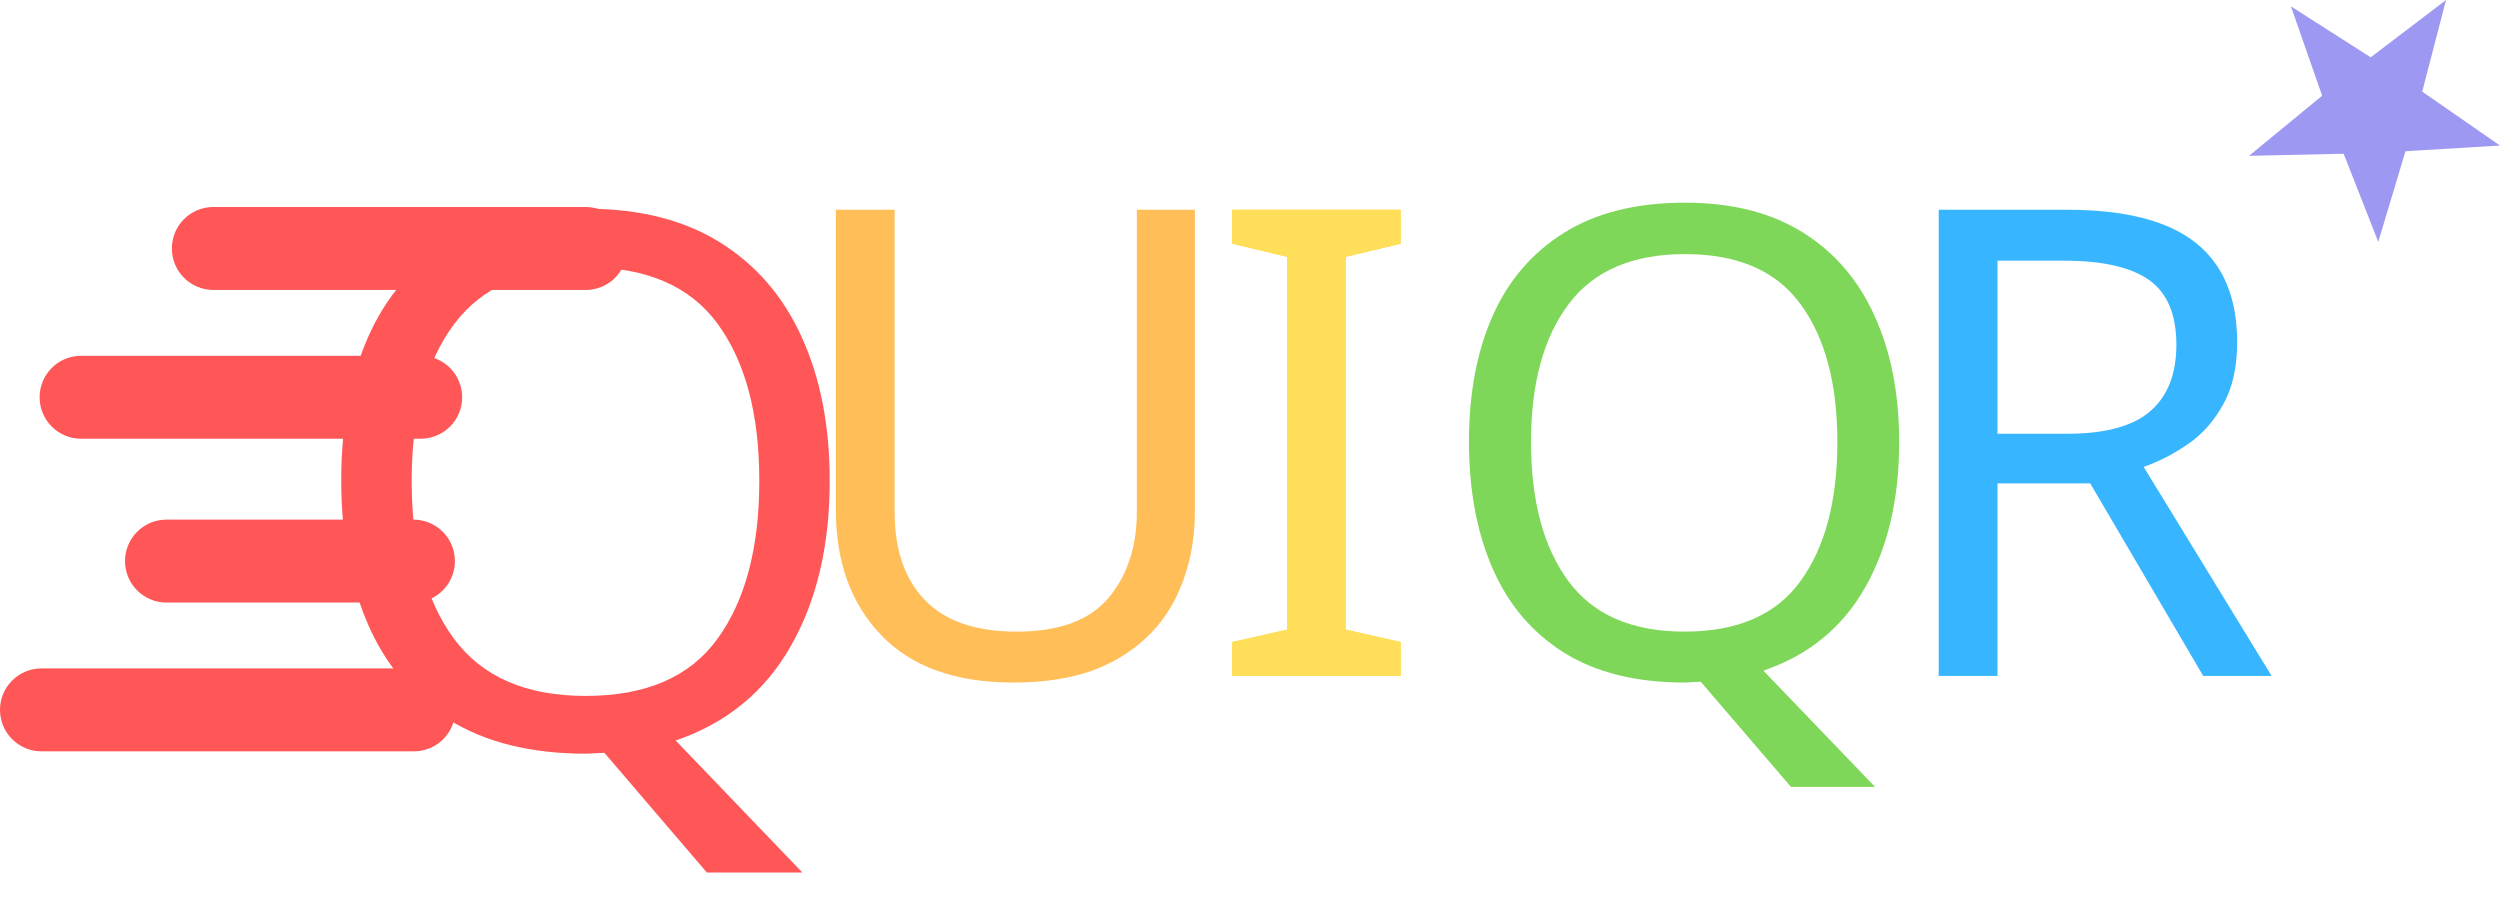
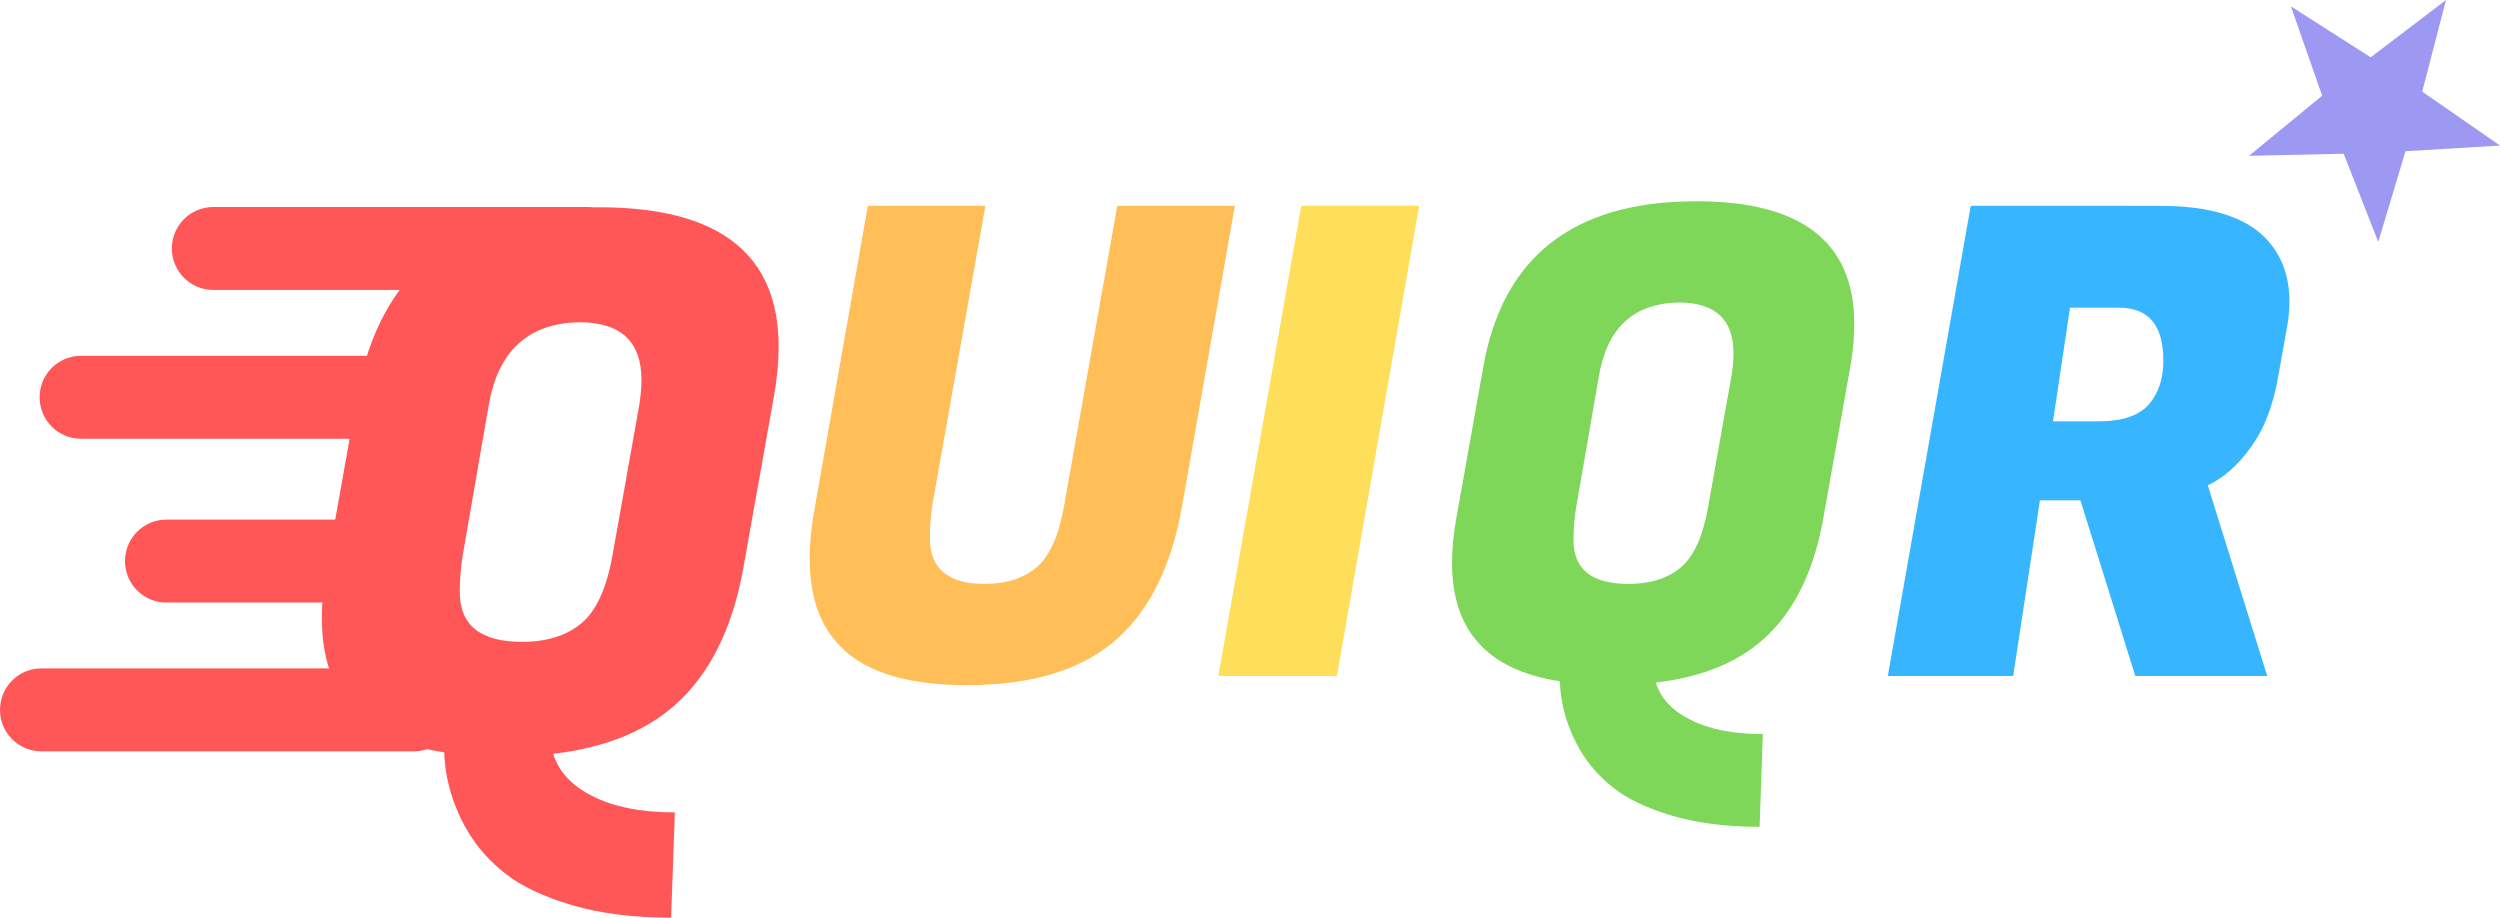
<svg xmlns="http://www.w3.org/2000/svg" width="154.175mm" height="56.593mm" viewBox="0 0 154.175 56.593" version="1.1" id="svg6835">
  <defs id="defs6832" />
  <g id="layer1" transform="translate(11.26282,-112.3017)">
    <g id="g6902" transform="translate(-210.855,-1102.64)">
      <g id="g938" transform="translate(-12.4232,696.6396)" style="fill:#ffbe58;fill-opacity:1">
-         <text xml:space="preserve" style="font-style:normal;font-variant:normal;font-weight:normal;font-stretch:normal;font-size:40.27px;line-height:1.25;font-family:'Fugaz One';-inkscape-font-specification:'Fugaz One, Normal';font-variant-ligatures:normal;font-variant-caps:normal;font-variant-numeric:normal;font-variant-east-asian:normal;letter-spacing:0px;word-spacing:0px;fill:#ffbe58;fill-opacity:1;stroke-width:1.007" x="259.937" y="559.991" id="text936">
-           <tspan id="tspan934" style="font-style:normal;font-variant:normal;font-weight:normal;font-stretch:normal;font-size:40.27px;font-family:'Fugaz One';-inkscape-font-specification:'Fugaz One, Normal';font-variant-ligatures:normal;font-variant-caps:normal;font-variant-numeric:normal;font-variant-east-asian:normal;fill:#ffbe58;fill-opacity:1;stroke-width:1.007" x="259.937" y="559.991">U</tspan>
-         </text>
+         <g aria-label="U" id="text936" style="font-size:40.27px;line-height:1.25;font-family:'Fugaz One';-inkscape-font-specification:'Fugaz One, Normal';letter-spacing:0px;word-spacing:0px;stroke-width:1.007">
+           <path d="m 280.676,557.896 q -3.181,2.658 -9.021,2.658 -5.839,0 -8.094,-2.698 -1.611,-1.852 -1.611,-5.114 0,-1.45 0.322,-3.181 l 3.262,-18.565 h 7.249 l -3.262,18.404 q -0.161,1.007 -0.161,2.094 0,2.819 3.383,2.819 2.014,0 3.222,-1.047 1.208,-1.047 1.691,-3.866 l 3.262,-18.404 h 7.249 l -3.262,18.565 q -1.007,5.638 -4.228,8.336 z" id="path7525" />
+         </g>
      </g>
-       <text xml:space="preserve" style="font-style:normal;font-variant:normal;font-weight:normal;font-stretch:normal;font-size:45.731px;line-height:1.25;font-family:'Fugaz One';-inkscape-font-specification:'Fugaz One, Normal';font-variant-ligatures:normal;font-variant-caps:normal;font-variant-numeric:normal;font-variant-east-asian:normal;letter-spacing:0px;word-spacing:0px;fill:#ff5758;fill-opacity:1;stroke-width:1.143" x="217.84" y="1260.97" id="text942">
-         <tspan id="tspan940" style="font-style:normal;font-variant:normal;font-weight:normal;font-stretch:normal;font-size:45.731px;font-family:'Fugaz One';-inkscape-font-specification:'Fugaz One, Normal';font-variant-ligatures:normal;font-variant-caps:normal;font-variant-numeric:normal;font-variant-east-asian:normal;fill:#ff5758;fill-opacity:1;stroke-width:1.143" x="217.84" y="1260.97">Q</tspan>
-       </text>
-       <rect style="fill:#ff5758;fill-opacity:1;stroke:none;stroke-width:0.069;stroke-linejoin:round" id="rect944" width="28.083" height="5.116" x="210.191" y="1227.707" ry="2.558" />
-       <rect style="fill:#ff5758;fill-opacity:1;stroke:none;stroke-width:0.066;stroke-linejoin:round" id="rect946" width="26.059" height="5.116" x="202.035" y="1236.883" ry="2.558" />
-       <rect style="fill:#ff5758;fill-opacity:1;stroke:none;stroke-width:0.058;stroke-linejoin:round" id="rect948" width="20.346" height="5.116" x="207.301" y="1246.986" ry="2.558" />
-       <rect style="fill:#ff5758;fill-opacity:1;stroke:none;stroke-width:0.069;stroke-linejoin:round" id="rect950" width="28.083" height="5.116" x="199.592" y="1256.161" ry="2.558" />
+       <g aria-label="Q" id="text942" style="font-size:45.731px;line-height:1.25;font-family:'Fugaz One';-inkscape-font-specification:'Fugaz One, Normal';letter-spacing:0px;word-spacing:0px;fill:#ff5758;stroke-width:1.143">
+         <path d="m 236.544,1227.724 q 11.067,0 11.067,8.598 0,1.372 -0.274,2.973 l -1.875,10.518 q -0.915,5.305 -3.796,8.186 -2.835,2.835 -7.957,3.43 0.503,1.646 2.424,2.607 1.966,1.006 5.076,1.006 l -0.229,6.494 q -3.476,0 -6.128,-0.777 -2.607,-0.777 -4.07,-1.921 -1.418,-1.097 -2.332,-2.607 -1.372,-2.332 -1.463,-4.893 -7.546,-1.143 -7.546,-8.277 0,-1.509 0.32,-3.247 l 1.875,-10.518 q 2.058,-11.57 14.908,-11.57 z m -4.756,26.799 q 2.287,0 3.659,-1.143 1.372,-1.143 1.921,-4.207 l 1.646,-9.238 q 0.137,-0.869 0.137,-1.555 0,-3.567 -3.841,-3.567 -4.71,0.091 -5.579,5.122 l -1.601,9.238 q -0.183,1.097 -0.183,2.287 0,3.064 3.841,3.064 z" id="path7522" />
+       </g>
+       <path id="rect944" style="fill:#ff5758;stroke-width:0.069;stroke-linejoin:round" d="m 212.749,1227.707 h 22.967 c 1.417,0 2.558,1.141 2.558,2.558 0,1.417 -1.141,2.558 -2.558,2.558 h -22.967 c -1.417,0 -2.558,-1.141 -2.558,-2.558 0,-1.417 1.141,-2.558 2.558,-2.558 z" />
+       <path id="rect946" style="fill:#ff5758;stroke-width:0.066;stroke-linejoin:round" d="m 204.593,1236.883 h 20.944 c 1.417,0 2.558,1.141 2.558,2.558 0,1.417 -1.141,2.558 -2.558,2.558 h -20.944 c -1.417,0 -2.558,-1.141 -2.558,-2.558 0,-1.417 1.141,-2.558 2.558,-2.558 z" />
+       <path id="rect948" style="fill:#ff5758;stroke-width:0.058;stroke-linejoin:round" d="m 209.859,1246.986 h 15.23 c 1.417,0 2.558,1.141 2.558,2.558 0,1.417 -1.141,2.558 -2.558,2.558 h -15.23 c -1.417,0 -2.558,-1.141 -2.558,-2.558 0,-1.417 1.141,-2.558 2.558,-2.558 z" />
+       <path id="rect950" style="fill:#ff5758;stroke-width:0.069;stroke-linejoin:round" d="m 202.15,1256.161 h 22.967 c 1.417,0 2.558,1.141 2.558,2.558 0,1.417 -1.141,2.558 -2.558,2.558 h -22.967 c -1.417,0 -2.558,-1.141 -2.558,-2.558 0,-1.417 1.141,-2.558 2.558,-2.558 z" />
      <g id="g960" transform="translate(-28.2982,696.6396)" style="fill:#ffde59;fill-opacity:1">
-         <text xml:space="preserve" style="font-style:normal;font-variant:normal;font-weight:normal;font-stretch:normal;font-size:40.27px;line-height:1.25;font-family:'Fugaz One';-inkscape-font-specification:'Fugaz One, Normal';font-variant-ligatures:normal;font-variant-caps:normal;font-variant-numeric:normal;font-variant-east-asian:normal;letter-spacing:0px;word-spacing:0px;fill:#ffde59;fill-opacity:1;stroke-width:1.007" x="302.271" y="559.991" id="text954">
-           <tspan id="tspan952" style="font-style:normal;font-variant:normal;font-weight:normal;font-stretch:normal;font-size:40.27px;font-family:'Fugaz One';-inkscape-font-specification:'Fugaz One, Normal';font-variant-ligatures:normal;font-variant-caps:normal;font-variant-numeric:normal;font-variant-east-asian:normal;fill:#ffde59;fill-opacity:1;stroke-width:1.007" x="302.271" y="559.991">I</tspan>
-         </text>
-         <text xml:space="preserve" style="font-style:normal;font-variant:normal;font-weight:normal;font-stretch:normal;font-size:40.27px;line-height:1.25;font-family:'Fugaz One';-inkscape-font-specification:'Fugaz One, Normal';font-variant-ligatures:normal;font-variant-caps:normal;font-variant-numeric:normal;font-variant-east-asian:normal;letter-spacing:0px;word-spacing:0px;fill:#ffde59;fill-opacity:1;stroke-width:1.007" x="302.271" y="559.991" id="text958">
-           <tspan id="tspan956" style="font-style:normal;font-variant:normal;font-weight:normal;font-stretch:normal;font-size:40.27px;font-family:'Fugaz One';-inkscape-font-specification:'Fugaz One, Normal';font-variant-ligatures:normal;font-variant-caps:normal;font-variant-numeric:normal;font-variant-east-asian:normal;fill:#ffde59;fill-opacity:1;stroke-width:1.007" x="302.271" y="559.991">I</tspan>
-         </text>
+         <g aria-label="I" id="text954" style="font-size:40.27px;line-height:1.25;font-family:'Fugaz One';-inkscape-font-specification:'Fugaz One, Normal';letter-spacing:0px;word-spacing:0px;stroke-width:1.007">
+           <path d="m 315.399,530.996 -5.074,28.995 h -7.289 l 5.114,-28.995 z" id="path7512" />
+         </g>
+         <g aria-label="I" id="text958" style="font-size:40.27px;line-height:1.25;font-family:'Fugaz One';-inkscape-font-specification:'Fugaz One, Normal';letter-spacing:0px;word-spacing:0px;stroke-width:1.007">
+           <path d="m 315.399,530.996 -5.074,28.995 h -7.289 l 5.114,-28.995 z" id="path7515" />
+         </g>
      </g>
      <g id="g966" transform="translate(-14.53986,696.6396)" style="fill:#7ed758;fill-opacity:1">
-         <text xml:space="preserve" style="font-style:normal;font-variant:normal;font-weight:normal;font-stretch:normal;font-size:40.27px;line-height:1.25;font-family:'Fugaz One';-inkscape-font-specification:'Fugaz One, Normal';font-variant-ligatures:normal;font-variant-caps:normal;font-variant-numeric:normal;font-variant-east-asian:normal;letter-spacing:0px;word-spacing:0px;fill:#7ed758;fill-opacity:1;stroke-width:1.007" x="302.271" y="559.991" id="text964">
-           <tspan id="tspan962" style="font-style:normal;font-variant:normal;font-weight:normal;font-stretch:normal;font-size:40.27px;font-family:'Fugaz One';-inkscape-font-specification:'Fugaz One, Normal';font-variant-ligatures:normal;font-variant-caps:normal;font-variant-numeric:normal;font-variant-east-asian:normal;fill:#7ed758;fill-opacity:1;stroke-width:1.007" x="302.271" y="559.991">Q</tspan>
-         </text>
+         <g aria-label="Q" id="text964" style="font-size:40.27px;line-height:1.25;font-family:'Fugaz One';-inkscape-font-specification:'Fugaz One, Normal';letter-spacing:0px;word-spacing:0px;stroke-width:1.007">
+           <path d="m 318.741,530.714 q 9.745,0 9.745,7.571 0,1.208 -0.242,2.618 l -1.651,9.262 q -0.805,4.671 -3.342,7.208 -2.497,2.497 -7.007,3.02 0.443,1.45 2.134,2.295 1.732,0.886 4.47,0.886 l -0.201,5.718 q -3.061,0 -5.396,-0.685 -2.295,-0.685 -3.584,-1.691 -1.248,-0.967 -2.054,-2.295 -1.208,-2.054 -1.289,-4.309 -6.645,-1.007 -6.645,-7.289 0,-1.329 0.282,-2.859 l 1.651,-9.262 q 1.812,-10.188 13.128,-10.188 z m -4.188,23.599 q 2.014,0 3.222,-1.007 1.208,-1.007 1.691,-3.705 l 1.45,-8.135 q 0.121,-0.765 0.121,-1.369 0,-3.141 -3.383,-3.141 -4.148,0.081 -4.913,4.51 l -1.409,8.135 q -0.161,0.966 -0.161,2.014 0,2.698 3.383,2.698 z" id="path7509" />
+         </g>
      </g>
      <g id="g972" transform="translate(12.97681,696.6396)" style="fill:#37b6ff;fill-opacity:1">
-         <text xml:space="preserve" style="font-style:normal;font-variant:normal;font-weight:normal;font-stretch:normal;font-size:40.27px;line-height:1.25;font-family:'Fugaz One';-inkscape-font-specification:'Fugaz One, Normal';font-variant-ligatures:normal;font-variant-caps:normal;font-variant-numeric:normal;font-variant-east-asian:normal;letter-spacing:0px;word-spacing:0px;fill:#37b6ff;fill-opacity:1;stroke-width:1.007" x="302.271" y="559.991" id="text970">
-           <tspan id="tspan968" style="font-style:normal;font-variant:normal;font-weight:normal;font-stretch:normal;font-size:40.27px;font-family:'Fugaz One';-inkscape-font-specification:'Fugaz One, Normal';font-variant-ligatures:normal;font-variant-caps:normal;font-variant-numeric:normal;font-variant-east-asian:normal;fill:#37b6ff;fill-opacity:1;stroke-width:1.007" x="302.271" y="559.991">R</tspan>
-         </text>
+         <g aria-label="R" id="text970" style="font-size:40.27px;line-height:1.25;font-family:'Fugaz One';-inkscape-font-specification:'Fugaz One, Normal';letter-spacing:0px;word-spacing:0px;stroke-width:1.007">
+           <path d="m 319.829,530.996 q 4.591,0 6.524,2.014 1.45,1.53 1.45,3.866 0,0.805 -0.161,1.691 l -0.564,3.141 q -0.483,2.618 -1.691,4.228 -1.168,1.611 -2.618,2.295 l 3.665,11.759 h -8.135 l -3.383,-10.833 h -2.497 l -1.651,10.833 h -7.732 l 5.114,-28.995 z m -2.537,6.282 h -3.02 l -1.047,7.007 h 2.819 q 2.134,0 3.061,-1.007 0.926,-1.047 0.926,-2.738 0,-3.262 -2.738,-3.262 z" id="path7506" />
+         </g>
      </g>
-       <path style="fill:#9d98f1;fill-opacity:1;stroke:none;stroke-width:0.51;stroke-linejoin:round" id="path974" d="m 1358.611,4736.124 -6.353,21.131 -8.06,-20.54 -22.059,0.488 17.044,-14.012 -7.28,-20.829 18.593,11.88 17.56,-13.361 -5.553,21.355 18.133,12.572 z" transform="matrix(0.2645833,0,0,0.2645833,-11.526,-28.8331)" />
+       <path id="path974" style="fill:#9d98f1;stroke-width:0.51;stroke-linejoin:round" transform="matrix(0.2645833,0,0,0.2645833,-11.526,-28.8331)" d="m 1358.611,4736.124 -6.353,21.131 -8.06,-20.54 -22.059,0.488 17.044,-14.012 -7.28,-20.829 18.593,11.88 17.56,-13.361 -5.553,21.355 18.133,12.572 z" />
    </g>
  </g>
</svg>
